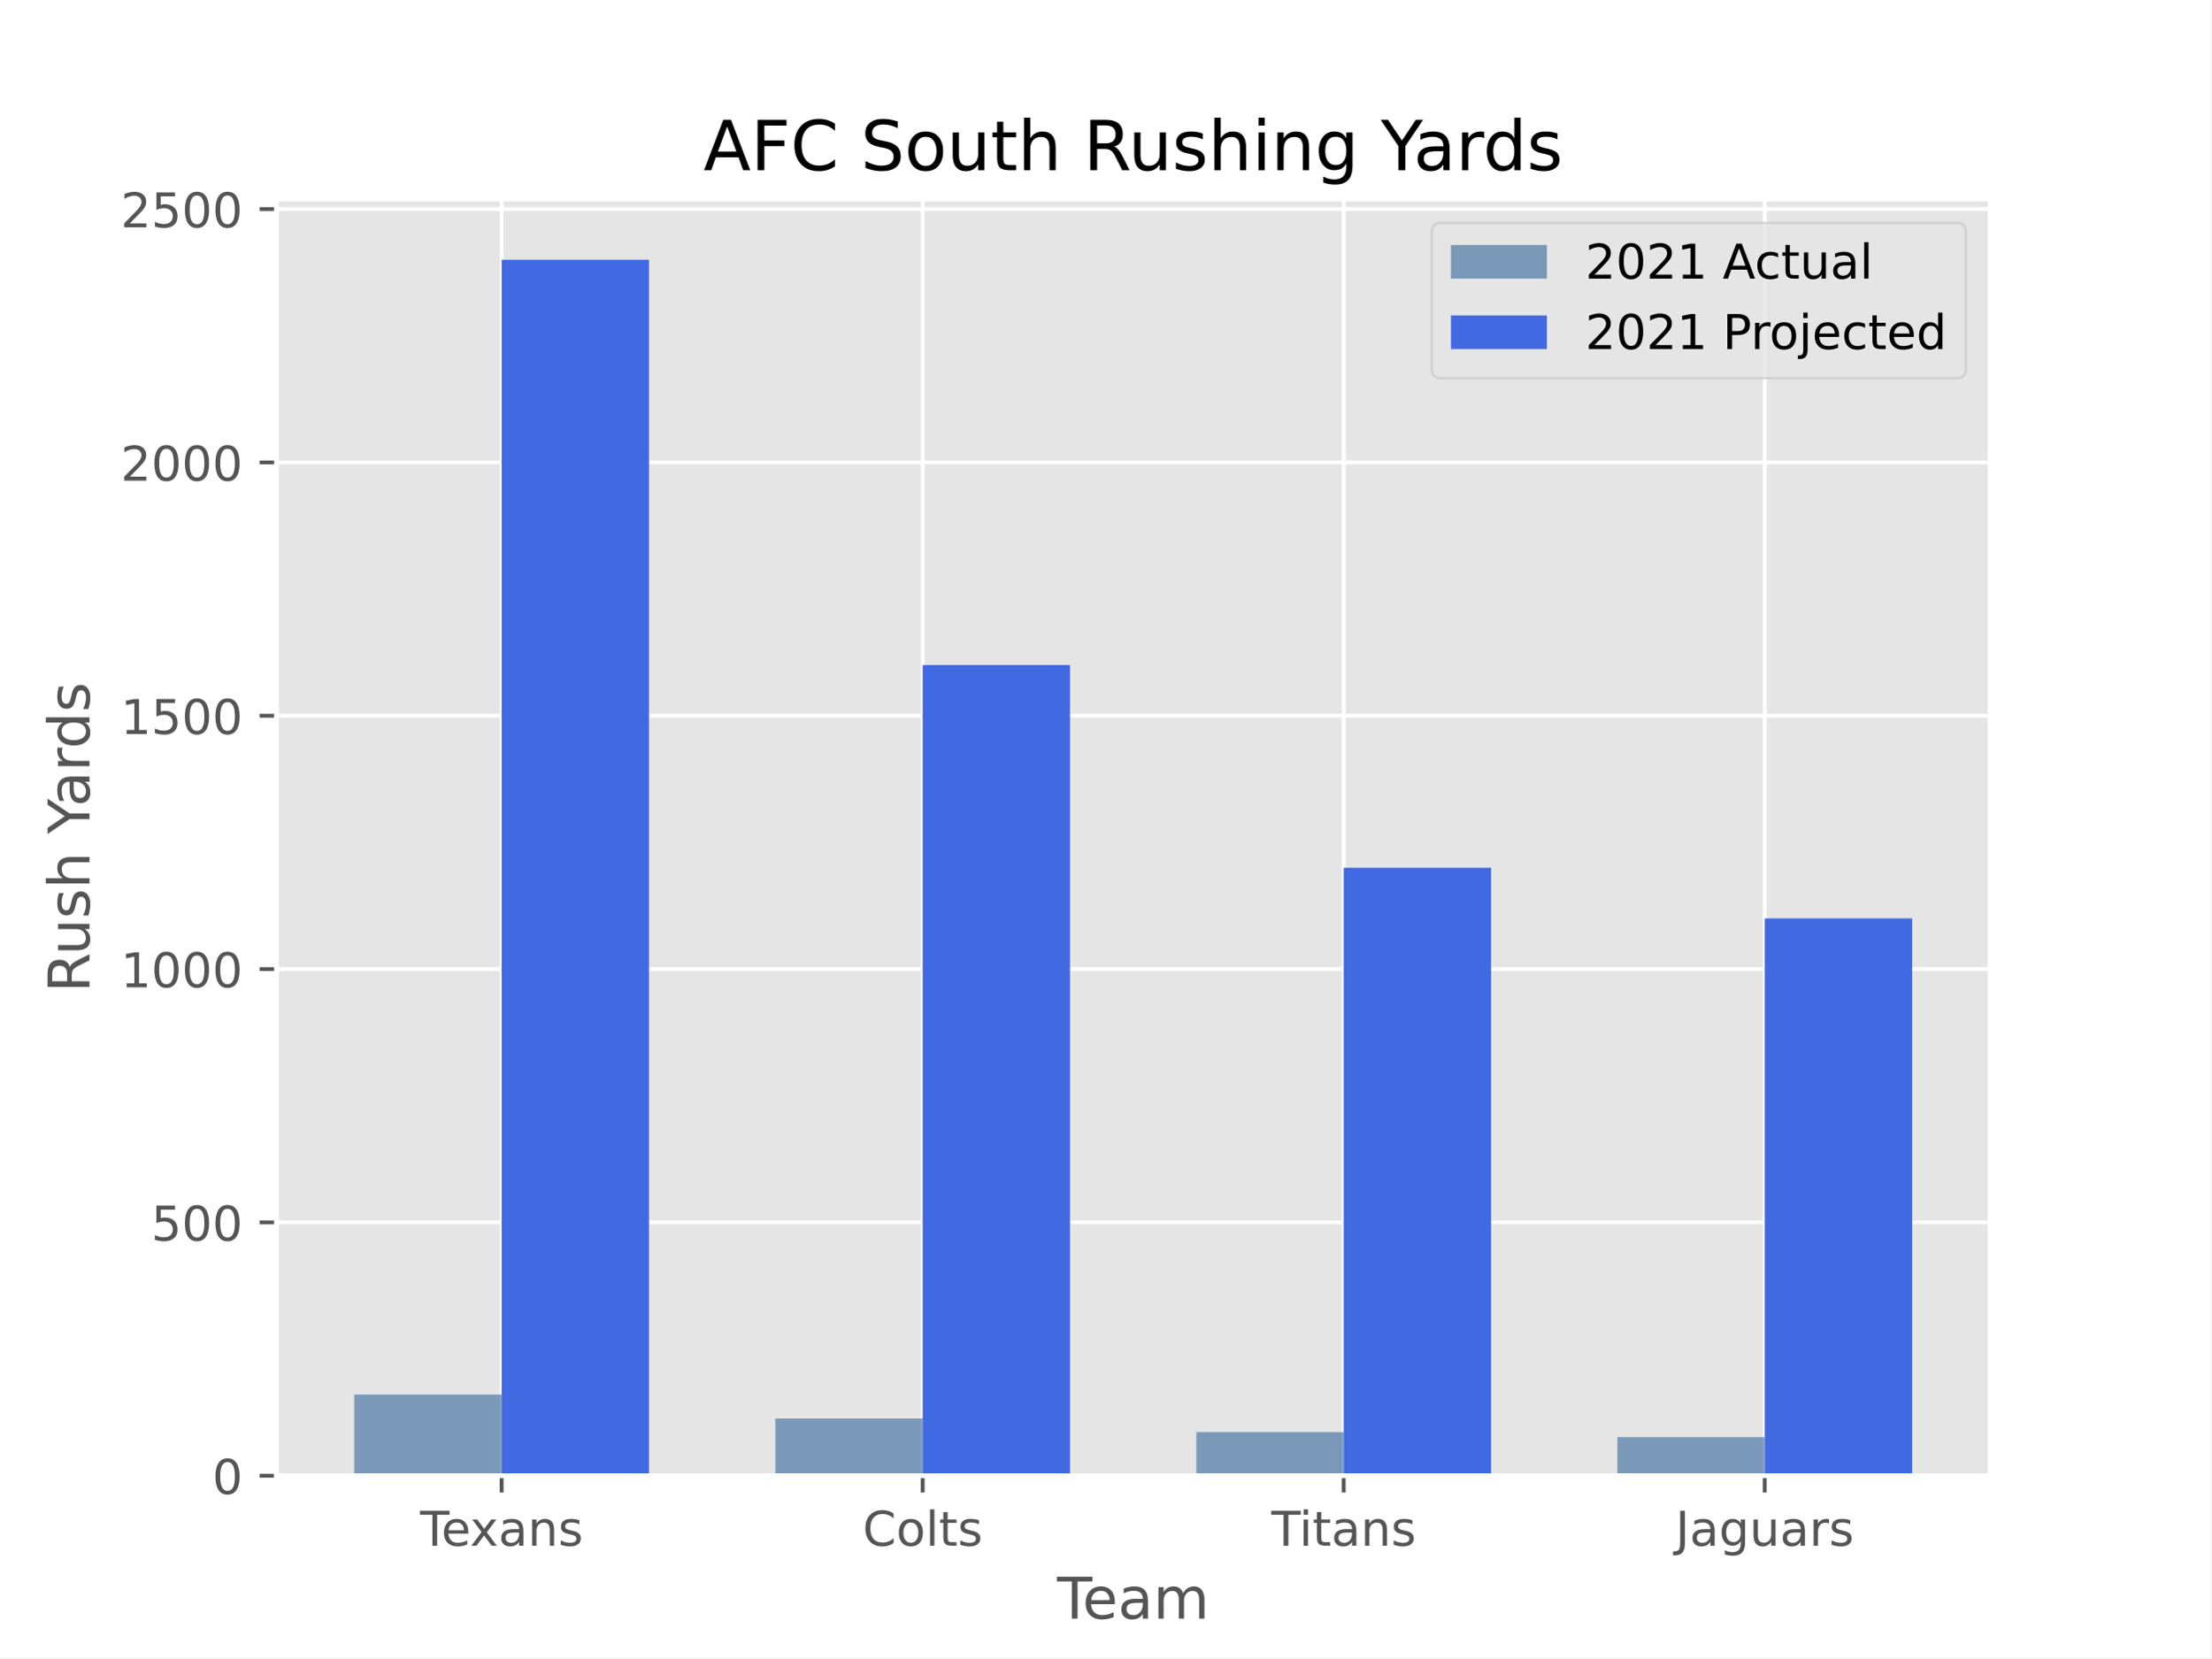
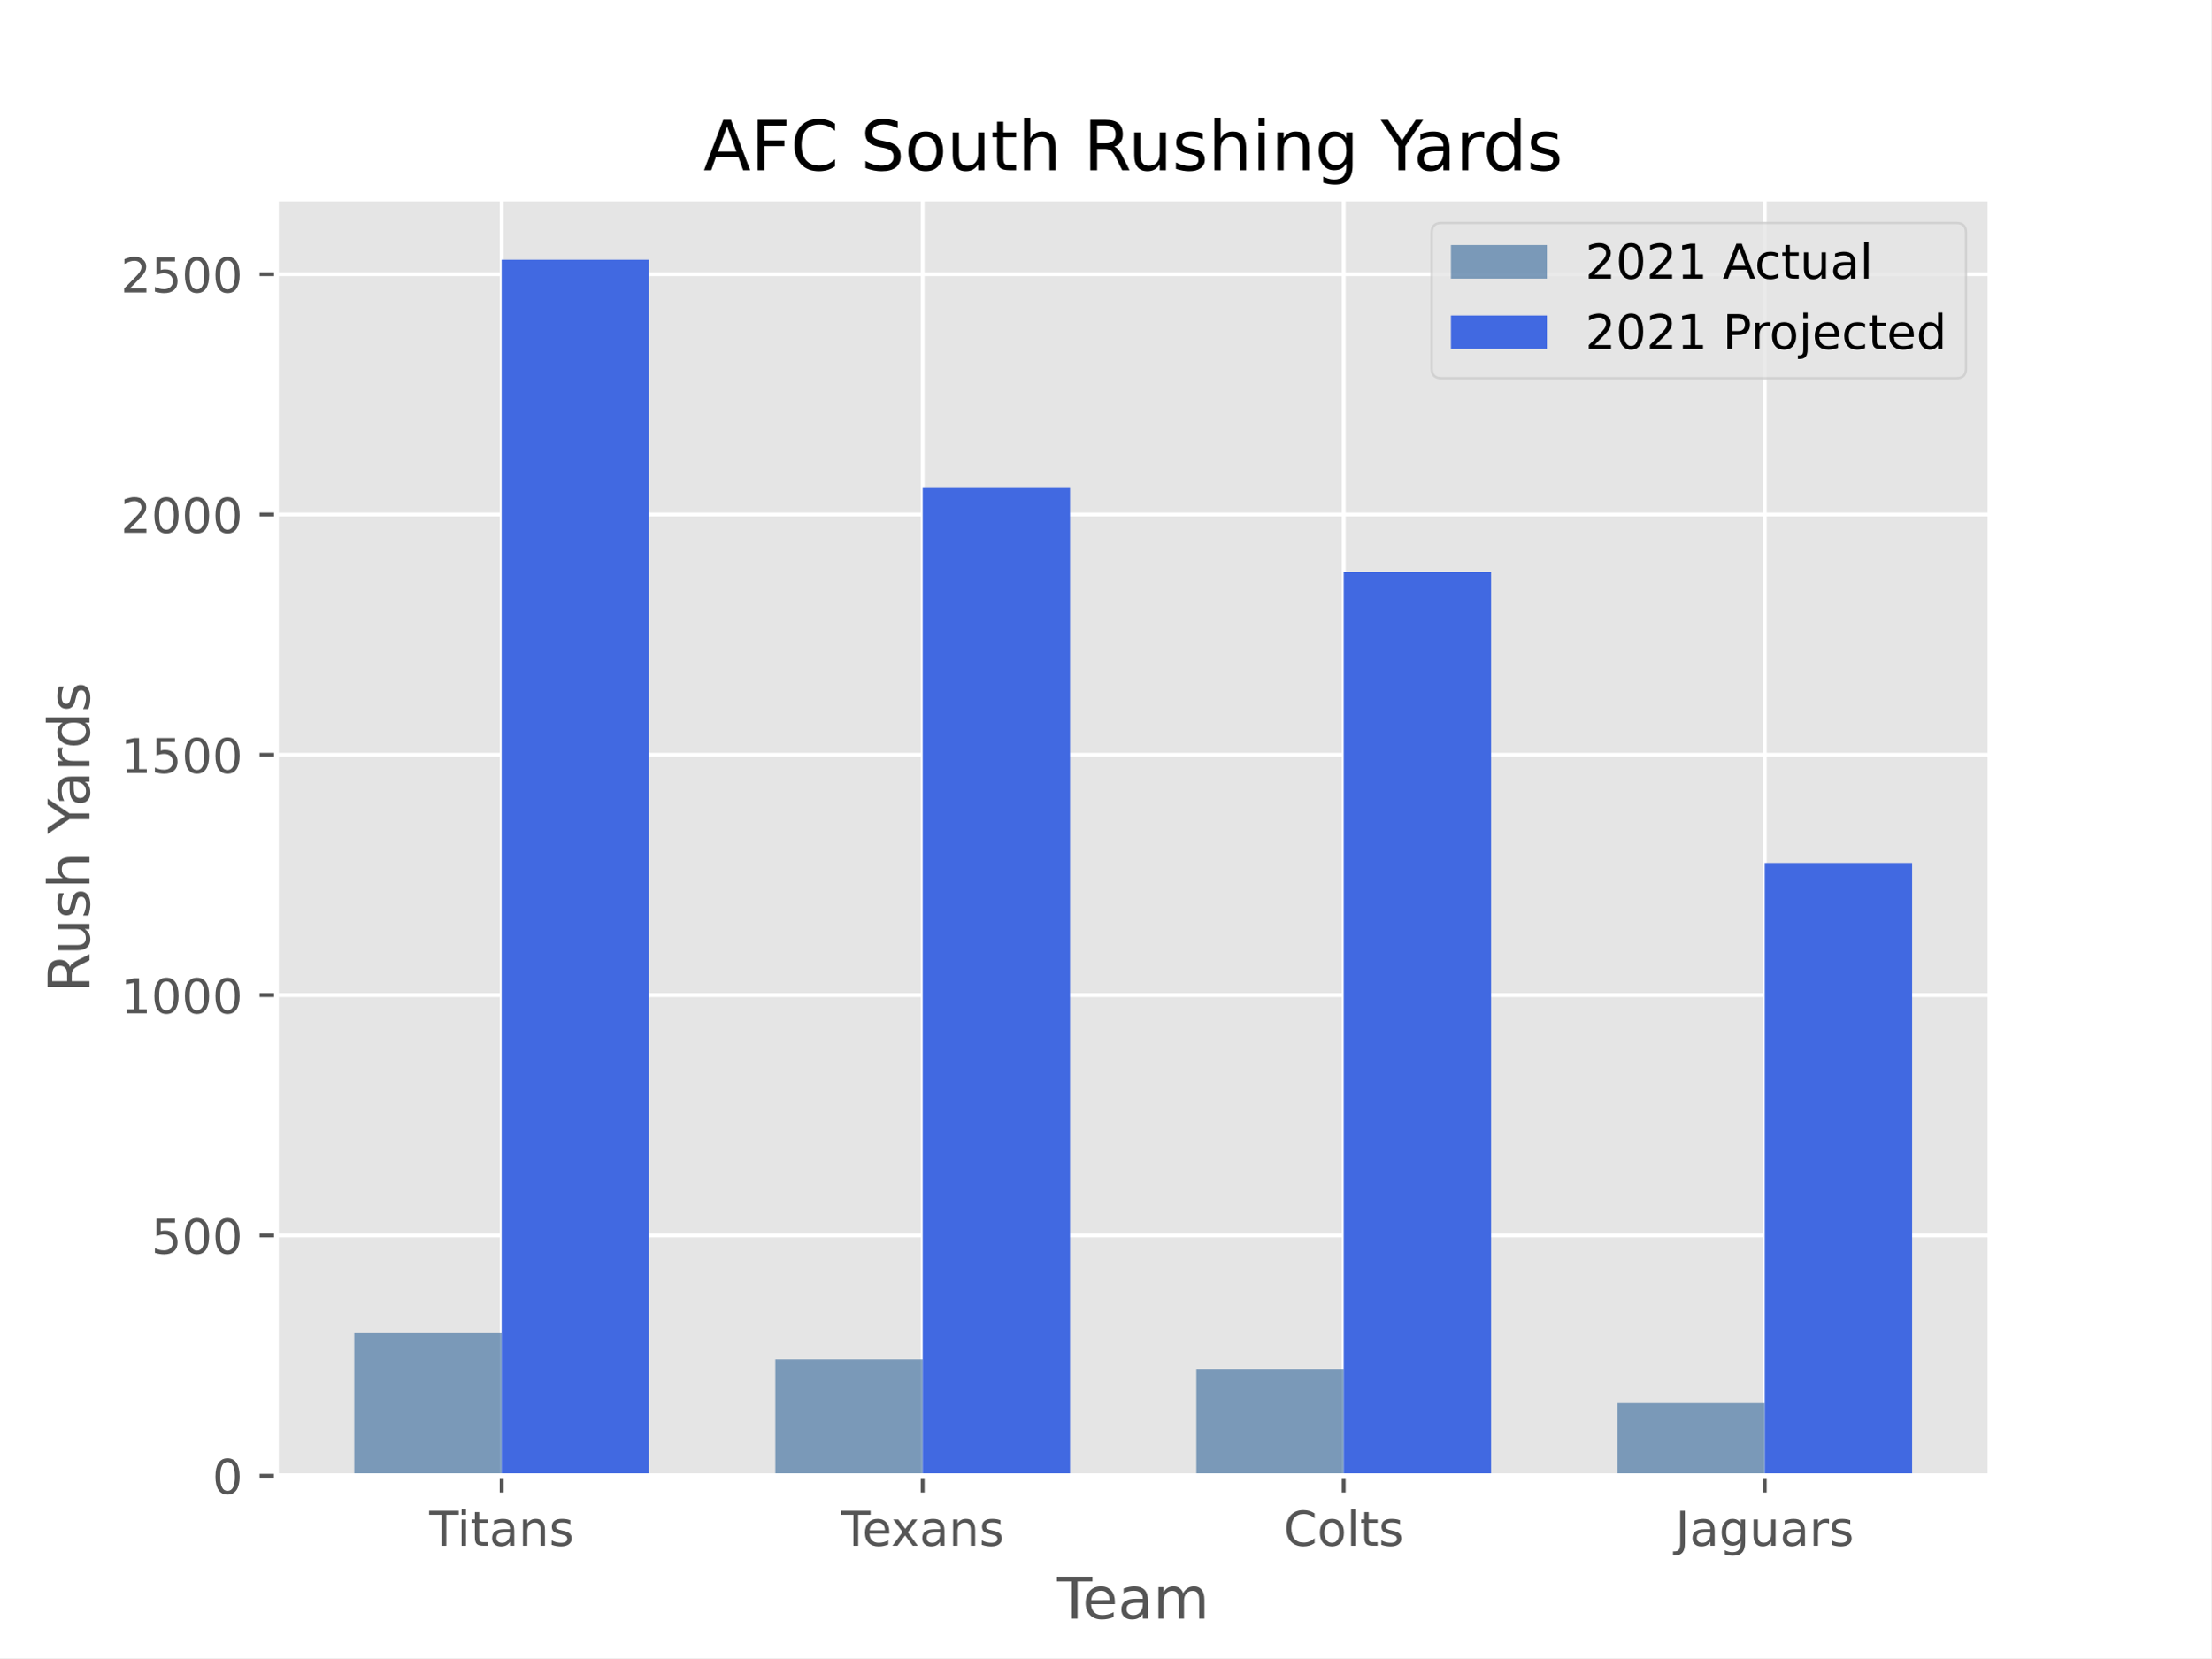
<svg xmlns="http://www.w3.org/2000/svg" xmlns:xlink="http://www.w3.org/1999/xlink" height="345.6pt" version="1.1" viewBox="0 0 460.8 345.6" width="460.8pt">
  <defs>
    <style type="text/css">*{stroke-linecap:butt;stroke-linejoin:round;}</style>
  </defs>
  <g id="figure_1">
    <g id="patch_1">
      <path d="M 0 345.6  L 460.8 345.6  L 460.8 0  L 0 0  z " style="fill:#ffffff;" />
    </g>
    <g id="axes_1">
      <g id="patch_2">
        <path d="M 57.6 307.584  L 414.72 307.584  L 414.72 41.472  L 57.6 41.472  z " style="fill:#e5e5e5;" />
      </g>
      <g id="matplotlib.axis_1">
        <g id="xtick_1">
          <g id="line2d_1">
-             <path clip-path="url(#p2556e7b3ee)" d="M 104.543 307.584  L 104.543 41.472  " style="fill:none;stroke:#ffffff;stroke-linecap:square;stroke-width:0.8;" />
+             <path clip-path="url(#p5fcb156da6)" d="M 104.543 307.584  L 104.543 41.472  " style="fill:none;stroke:#ffffff;stroke-linecap:square;stroke-width:0.8;" />
          </g>
          <g id="line2d_2">
            <defs>
-               <path d="M 0 0  L 0 3.5  " id="mbf41cbabf8" style="stroke:#555555;stroke-width:0.8;" />
-             </defs>
-             <g>
-               <use style="fill:#555555;stroke:#555555;stroke-width:0.8;" x="104.543" xlink:href="#mbf41cbabf8" y="307.584" />
+               <path d="M 0 0  L 0 3.5  " id="m13866a800c" style="stroke:#555555;stroke-width:0.8;" />
+             </defs>
+             <g>
+               <use style="fill:#555555;stroke:#555555;stroke-width:0.8;" x="104.543" xlink:href="#m13866a800c" y="307.584" />
            </g>
          </g>
          <g id="text_1">
-             <g style="fill:#555555;" transform="translate(87.55345 322.1824)scale(0.1 -0.1)">
+             <g style="fill:#555555;" transform="translate(89.45892 322.1824)scale(0.1 -0.1)">
              <defs>
                <path d="M -19 4666  L 3928 4666  L 3928 4134  L 2272 4134  L 2272 0  L 1638 0  L 1638 4134  L -19 4134  L -19 4666  z " id="DejaVuSans-54" transform="scale(0.015625)" />
-                 <path d="M 3597 1894  L 3597 1613  L 953 1613  Q 991 1019 1311 708  Q 1631 397 2203 397  Q 2534 397 2845 478  Q 3156 559 3463 722  L 3463 178  Q 3153 47 2828 -22  Q 2503 -91 2169 -91  Q 1331 -91 842 396  Q 353 884 353 1716  Q 353 2575 817 3079  Q 1281 3584 2069 3584  Q 2775 3584 3186 3129  Q 3597 2675 3597 1894  z M 3022 2063  Q 3016 2534 2758 2815  Q 2500 3097 2075 3097  Q 1594 3097 1305 2825  Q 1016 2553 972 2059  L 3022 2063  z " id="DejaVuSans-65" transform="scale(0.015625)" />
-                 <path d="M 3513 3500  L 2247 1797  L 3578 0  L 2900 0  L 1881 1375  L 863 0  L 184 0  L 1544 1831  L 300 3500  L 978 3500  L 1906 2253  L 2834 3500  L 3513 3500  z " id="DejaVuSans-78" transform="scale(0.015625)" />
+                 <path d="M 603 3500  L 1178 3500  L 1178 0  L 603 0  L 603 3500  z M 603 4863  L 1178 4863  L 1178 4134  L 603 4134  L 603 4863  z " id="DejaVuSans-69" transform="scale(0.015625)" />
+                 <path d="M 1172 4494  L 1172 3500  L 2356 3500  L 2356 3053  L 1172 3053  L 1172 1153  Q 1172 725 1289 603  Q 1406 481 1766 481  L 2356 481  L 2356 0  L 1766 0  Q 1100 0 847 248  Q 594 497 594 1153  L 594 3053  L 172 3053  L 172 3500  L 594 3500  L 594 4494  L 1172 4494  z " id="DejaVuSans-74" transform="scale(0.015625)" />
                <path d="M 2194 1759  Q 1497 1759 1228 1600  Q 959 1441 959 1056  Q 959 750 1161 570  Q 1363 391 1709 391  Q 2188 391 2477 730  Q 2766 1069 2766 1631  L 2766 1759  L 2194 1759  z M 3341 1997  L 3341 0  L 2766 0  L 2766 531  Q 2569 213 2275 61  Q 1981 -91 1556 -91  Q 1019 -91 701 211  Q 384 513 384 1019  Q 384 1609 779 1909  Q 1175 2209 1959 2209  L 2766 2209  L 2766 2266  Q 2766 2663 2505 2880  Q 2244 3097 1772 3097  Q 1472 3097 1187 3025  Q 903 2953 641 2809  L 641 3341  Q 956 3463 1253 3523  Q 1550 3584 1831 3584  Q 2591 3584 2966 3190  Q 3341 2797 3341 1997  z " id="DejaVuSans-61" transform="scale(0.015625)" />
                <path d="M 3513 2113  L 3513 0  L 2938 0  L 2938 2094  Q 2938 2591 2744 2837  Q 2550 3084 2163 3084  Q 1697 3084 1428 2787  Q 1159 2491 1159 1978  L 1159 0  L 581 0  L 581 3500  L 1159 3500  L 1159 2956  Q 1366 3272 1645 3428  Q 1925 3584 2291 3584  Q 2894 3584 3203 3211  Q 3513 2838 3513 2113  z " id="DejaVuSans-6e" transform="scale(0.015625)" />
                <path d="M 2834 3397  L 2834 2853  Q 2591 2978 2328 3040  Q 2066 3103 1784 3103  Q 1356 3103 1142 2972  Q 928 2841 928 2578  Q 928 2378 1081 2264  Q 1234 2150 1697 2047  L 1894 2003  Q 2506 1872 2764 1633  Q 3022 1394 3022 966  Q 3022 478 2636 193  Q 2250 -91 1575 -91  Q 1294 -91 989 -36  Q 684 19 347 128  L 347 722  Q 666 556 975 473  Q 1284 391 1588 391  Q 1994 391 2212 530  Q 2431 669 2431 922  Q 2431 1156 2273 1281  Q 2116 1406 1581 1522  L 1381 1569  Q 847 1681 609 1914  Q 372 2147 372 2553  Q 372 3047 722 3315  Q 1072 3584 1716 3584  Q 2034 3584 2315 3537  Q 2597 3491 2834 3397  z " id="DejaVuSans-73" transform="scale(0.015625)" />
+               </defs>
+               <use xlink:href="#DejaVuSans-54" />
+               <use x="57.959" xlink:href="#DejaVuSans-69" />
+               <use x="85.742" xlink:href="#DejaVuSans-74" />
+               <use x="124.951" xlink:href="#DejaVuSans-61" />
+               <use x="186.23" xlink:href="#DejaVuSans-6e" />
+               <use x="249.609" xlink:href="#DejaVuSans-73" />
+             </g>
+           </g>
+         </g>
+         <g id="xtick_2">
+           <g id="line2d_3">
+             <path clip-path="url(#p5fcb156da6)" d="M 192.288 307.584  L 192.288 41.472  " style="fill:none;stroke:#ffffff;stroke-linecap:square;stroke-width:0.8;" />
+           </g>
+           <g id="line2d_4">
+             <g>
+               <use style="fill:#555555;stroke:#555555;stroke-width:0.8;" x="192.288" xlink:href="#m13866a800c" y="307.584" />
+             </g>
+           </g>
+           <g id="text_2">
+             <g style="fill:#555555;" transform="translate(175.2979 322.1824)scale(0.1 -0.1)">
+               <defs>
+                 <path d="M 3597 1894  L 3597 1613  L 953 1613  Q 991 1019 1311 708  Q 1631 397 2203 397  Q 2534 397 2845 478  Q 3156 559 3463 722  L 3463 178  Q 3153 47 2828 -22  Q 2503 -91 2169 -91  Q 1331 -91 842 396  Q 353 884 353 1716  Q 353 2575 817 3079  Q 1281 3584 2069 3584  Q 2775 3584 3186 3129  Q 3597 2675 3597 1894  z M 3022 2063  Q 3016 2534 2758 2815  Q 2500 3097 2075 3097  Q 1594 3097 1305 2825  Q 1016 2553 972 2059  L 3022 2063  z " id="DejaVuSans-65" transform="scale(0.015625)" />
+                 <path d="M 3513 3500  L 2247 1797  L 3578 0  L 2900 0  L 1881 1375  L 863 0  L 184 0  L 1544 1831  L 300 3500  L 978 3500  L 1906 2253  L 2834 3500  L 3513 3500  z " id="DejaVuSans-78" transform="scale(0.015625)" />
              </defs>
              <use xlink:href="#DejaVuSans-54" />
              <use x="44.084" xlink:href="#DejaVuSans-65" />
              <use x="103.857" xlink:href="#DejaVuSans-78" />
              <use x="163.037" xlink:href="#DejaVuSans-61" />
              <use x="224.316" xlink:href="#DejaVuSans-6e" />
              <use x="287.695" xlink:href="#DejaVuSans-73" />
            </g>
          </g>
        </g>
-         <g id="xtick_2">
-           <g id="line2d_3">
-             <path clip-path="url(#p2556e7b3ee)" d="M 192.288 307.584  L 192.288 41.472  " style="fill:none;stroke:#ffffff;stroke-linecap:square;stroke-width:0.8;" />
-           </g>
-           <g id="line2d_4">
-             <g>
-               <use style="fill:#555555;stroke:#555555;stroke-width:0.8;" x="192.288" xlink:href="#mbf41cbabf8" y="307.584" />
-             </g>
-           </g>
-           <g id="text_2">
-             <g style="fill:#555555;" transform="translate(179.7831 322.1824)scale(0.1 -0.1)">
+         <g id="xtick_3">
+           <g id="line2d_5">
+             <path clip-path="url(#p5fcb156da6)" d="M 280.032 307.584  L 280.032 41.472  " style="fill:none;stroke:#ffffff;stroke-linecap:square;stroke-width:0.8;" />
+           </g>
+           <g id="line2d_6">
+             <g>
+               <use style="fill:#555555;stroke:#555555;stroke-width:0.8;" x="280.032" xlink:href="#m13866a800c" y="307.584" />
+             </g>
+           </g>
+           <g id="text_3">
+             <g style="fill:#555555;" transform="translate(267.5275 322.1824)scale(0.1 -0.1)">
              <defs>
                <path d="M 4122 4306  L 4122 3641  Q 3803 3938 3442 4084  Q 3081 4231 2675 4231  Q 1875 4231 1450 3742  Q 1025 3253 1025 2328  Q 1025 1406 1450 917  Q 1875 428 2675 428  Q 3081 428 3442 575  Q 3803 722 4122 1019  L 4122 359  Q 3791 134 3420 21  Q 3050 -91 2638 -91  Q 1578 -91 968 557  Q 359 1206 359 2328  Q 359 3453 968 4101  Q 1578 4750 2638 4750  Q 3056 4750 3426 4639  Q 3797 4528 4122 4306  z " id="DejaVuSans-43" transform="scale(0.015625)" />
                <path d="M 1959 3097  Q 1497 3097 1228 2736  Q 959 2375 959 1747  Q 959 1119 1226 758  Q 1494 397 1959 397  Q 2419 397 2687 759  Q 2956 1122 2956 1747  Q 2956 2369 2687 2733  Q 2419 3097 1959 3097  z M 1959 3584  Q 2709 3584 3137 3096  Q 3566 2609 3566 1747  Q 3566 888 3137 398  Q 2709 -91 1959 -91  Q 1206 -91 779 398  Q 353 888 353 1747  Q 353 2609 779 3096  Q 1206 3584 1959 3584  z " id="DejaVuSans-6f" transform="scale(0.015625)" />
                <path d="M 603 4863  L 1178 4863  L 1178 0  L 603 0  L 603 4863  z " id="DejaVuSans-6c" transform="scale(0.015625)" />
-                 <path d="M 1172 4494  L 1172 3500  L 2356 3500  L 2356 3053  L 1172 3053  L 1172 1153  Q 1172 725 1289 603  Q 1406 481 1766 481  L 2356 481  L 2356 0  L 1766 0  Q 1100 0 847 248  Q 594 497 594 1153  L 594 3053  L 172 3053  L 172 3500  L 594 3500  L 594 4494  L 1172 4494  z " id="DejaVuSans-74" transform="scale(0.015625)" />
              </defs>
              <use xlink:href="#DejaVuSans-43" />
              <use x="69.824" xlink:href="#DejaVuSans-6f" />
              <use x="131.006" xlink:href="#DejaVuSans-6c" />
              <use x="158.789" xlink:href="#DejaVuSans-74" />
              <use x="197.998" xlink:href="#DejaVuSans-73" />
            </g>
          </g>
        </g>
-         <g id="xtick_3">
-           <g id="line2d_5">
-             <path clip-path="url(#p2556e7b3ee)" d="M 280.032 307.584  L 280.032 41.472  " style="fill:none;stroke:#ffffff;stroke-linecap:square;stroke-width:0.8;" />
-           </g>
-           <g id="line2d_6">
-             <g>
-               <use style="fill:#555555;stroke:#555555;stroke-width:0.8;" x="280.032" xlink:href="#mbf41cbabf8" y="307.584" />
-             </g>
-           </g>
-           <g id="text_3">
-             <g style="fill:#555555;" transform="translate(264.9479 322.1824)scale(0.1 -0.1)">
-               <defs>
-                 <path d="M 603 3500  L 1178 3500  L 1178 0  L 603 0  L 603 3500  z M 603 4863  L 1178 4863  L 1178 4134  L 603 4134  L 603 4863  z " id="DejaVuSans-69" transform="scale(0.015625)" />
-               </defs>
-               <use xlink:href="#DejaVuSans-54" />
-               <use x="57.959" xlink:href="#DejaVuSans-69" />
-               <use x="85.742" xlink:href="#DejaVuSans-74" />
-               <use x="124.951" xlink:href="#DejaVuSans-61" />
-               <use x="186.23" xlink:href="#DejaVuSans-6e" />
-               <use x="249.609" xlink:href="#DejaVuSans-73" />
-             </g>
-           </g>
-         </g>
        <g id="xtick_4">
          <g id="line2d_7">
-             <path clip-path="url(#p2556e7b3ee)" d="M 367.777 307.584  L 367.777 41.472  " style="fill:none;stroke:#ffffff;stroke-linecap:square;stroke-width:0.8;" />
+             <path clip-path="url(#p5fcb156da6)" d="M 367.777 307.584  L 367.777 41.472  " style="fill:none;stroke:#ffffff;stroke-linecap:square;stroke-width:0.8;" />
          </g>
          <g id="line2d_8">
            <g>
-               <use style="fill:#555555;stroke:#555555;stroke-width:0.8;" x="367.777" xlink:href="#mbf41cbabf8" y="307.584" />
+               <use style="fill:#555555;stroke:#555555;stroke-width:0.8;" x="367.777" xlink:href="#m13866a800c" y="307.584" />
            </g>
          </g>
          <g id="text_4">
            <g style="fill:#555555;" transform="translate(349.1705 322.1824)scale(0.1 -0.1)">
              <defs>
                <path d="M 628 4666  L 1259 4666  L 1259 325  Q 1259 -519 939 -900  Q 619 -1281 -91 -1281  L -331 -1281  L -331 -750  L -134 -750  Q 284 -750 456 -515  Q 628 -281 628 325  L 628 4666  z " id="DejaVuSans-4a" transform="scale(0.015625)" />
                <path d="M 2906 1791  Q 2906 2416 2648 2759  Q 2391 3103 1925 3103  Q 1463 3103 1205 2759  Q 947 2416 947 1791  Q 947 1169 1205 825  Q 1463 481 1925 481  Q 2391 481 2648 825  Q 2906 1169 2906 1791  z M 3481 434  Q 3481 -459 3084 -895  Q 2688 -1331 1869 -1331  Q 1566 -1331 1297 -1286  Q 1028 -1241 775 -1147  L 775 -588  Q 1028 -725 1275 -790  Q 1522 -856 1778 -856  Q 2344 -856 2625 -561  Q 2906 -266 2906 331  L 2906 616  Q 2728 306 2450 153  Q 2172 0 1784 0  Q 1141 0 747 490  Q 353 981 353 1791  Q 353 2603 747 3093  Q 1141 3584 1784 3584  Q 2172 3584 2450 3431  Q 2728 3278 2906 2969  L 2906 3500  L 3481 3500  L 3481 434  z " id="DejaVuSans-67" transform="scale(0.015625)" />
                <path d="M 544 1381  L 544 3500  L 1119 3500  L 1119 1403  Q 1119 906 1312 657  Q 1506 409 1894 409  Q 2359 409 2629 706  Q 2900 1003 2900 1516  L 2900 3500  L 3475 3500  L 3475 0  L 2900 0  L 2900 538  Q 2691 219 2414 64  Q 2138 -91 1772 -91  Q 1169 -91 856 284  Q 544 659 544 1381  z M 1991 3584  L 1991 3584  z " id="DejaVuSans-75" transform="scale(0.015625)" />
                <path d="M 2631 2963  Q 2534 3019 2420 3045  Q 2306 3072 2169 3072  Q 1681 3072 1420 2755  Q 1159 2438 1159 1844  L 1159 0  L 581 0  L 581 3500  L 1159 3500  L 1159 2956  Q 1341 3275 1631 3429  Q 1922 3584 2338 3584  Q 2397 3584 2469 3576  Q 2541 3569 2628 3553  L 2631 2963  z " id="DejaVuSans-72" transform="scale(0.015625)" />
              </defs>
              <use xlink:href="#DejaVuSans-4a" />
              <use x="29.492" xlink:href="#DejaVuSans-61" />
              <use x="90.771" xlink:href="#DejaVuSans-67" />
              <use x="154.248" xlink:href="#DejaVuSans-75" />
              <use x="217.627" xlink:href="#DejaVuSans-61" />
              <use x="278.906" xlink:href="#DejaVuSans-72" />
              <use x="320.02" xlink:href="#DejaVuSans-73" />
            </g>
          </g>
        </g>
        <g id="text_5">
          <g style="fill:#555555;" transform="translate(220.3022 337.3802)scale(0.12 -0.12)">
            <defs>
              <path d="M 3328 2828  Q 3544 3216 3844 3400  Q 4144 3584 4550 3584  Q 5097 3584 5394 3201  Q 5691 2819 5691 2113  L 5691 0  L 5113 0  L 5113 2094  Q 5113 2597 4934 2840  Q 4756 3084 4391 3084  Q 3944 3084 3684 2787  Q 3425 2491 3425 1978  L 3425 0  L 2847 0  L 2847 2094  Q 2847 2600 2669 2842  Q 2491 3084 2119 3084  Q 1678 3084 1418 2786  Q 1159 2488 1159 1978  L 1159 0  L 581 0  L 581 3500  L 1159 3500  L 1159 2956  Q 1356 3278 1631 3431  Q 1906 3584 2284 3584  Q 2666 3584 2933 3390  Q 3200 3197 3328 2828  z " id="DejaVuSans-6d" transform="scale(0.015625)" />
            </defs>
            <use xlink:href="#DejaVuSans-54" />
            <use x="44.084" xlink:href="#DejaVuSans-65" />
            <use x="105.607" xlink:href="#DejaVuSans-61" />
            <use x="166.887" xlink:href="#DejaVuSans-6d" />
          </g>
        </g>
      </g>
      <g id="matplotlib.axis_2">
        <g id="ytick_1">
          <g id="line2d_9">
-             <path clip-path="url(#p2556e7b3ee)" d="M 57.6 307.584  L 414.72 307.584  " style="fill:none;stroke:#ffffff;stroke-linecap:square;stroke-width:0.8;" />
+             <path clip-path="url(#p5fcb156da6)" d="M 57.6 307.584  L 414.72 307.584  " style="fill:none;stroke:#ffffff;stroke-linecap:square;stroke-width:0.8;" />
          </g>
          <g id="line2d_10">
            <defs>
-               <path d="M 0 0  L -3.5 0  " id="m68db4e4b0a" style="stroke:#555555;stroke-width:0.8;" />
-             </defs>
-             <g>
-               <use style="fill:#555555;stroke:#555555;stroke-width:0.8;" x="57.6" xlink:href="#m68db4e4b0a" y="307.584" />
+               <path d="M 0 0  L -3.5 0  " id="mb10484c01f" style="stroke:#555555;stroke-width:0.8;" />
+             </defs>
+             <g>
+               <use style="fill:#555555;stroke:#555555;stroke-width:0.8;" x="57.6" xlink:href="#mb10484c01f" y="307.584" />
            </g>
          </g>
          <g id="text_6">
            <g style="fill:#555555;" transform="translate(44.2375 311.3832)scale(0.1 -0.1)">
              <defs>
                <path d="M 2034 4250  Q 1547 4250 1301 3770  Q 1056 3291 1056 2328  Q 1056 1369 1301 889  Q 1547 409 2034 409  Q 2525 409 2770 889  Q 3016 1369 3016 2328  Q 3016 3291 2770 3770  Q 2525 4250 2034 4250  z M 2034 4750  Q 2819 4750 3233 4129  Q 3647 3509 3647 2328  Q 3647 1150 3233 529  Q 2819 -91 2034 -91  Q 1250 -91 836 529  Q 422 1150 422 2328  Q 422 3509 836 4129  Q 1250 4750 2034 4750  z " id="DejaVuSans-30" transform="scale(0.015625)" />
              </defs>
              <use xlink:href="#DejaVuSans-30" />
            </g>
          </g>
        </g>
        <g id="ytick_2">
          <g id="line2d_11">
-             <path clip-path="url(#p2556e7b3ee)" d="M 57.6 254.784  L 414.72 254.784  " style="fill:none;stroke:#ffffff;stroke-linecap:square;stroke-width:0.8;" />
+             <path clip-path="url(#p5fcb156da6)" d="M 57.6 257.497  L 414.72 257.497  " style="fill:none;stroke:#ffffff;stroke-linecap:square;stroke-width:0.8;" />
          </g>
          <g id="line2d_12">
            <g>
-               <use style="fill:#555555;stroke:#555555;stroke-width:0.8;" x="57.6" xlink:href="#m68db4e4b0a" y="254.784" />
+               <use style="fill:#555555;stroke:#555555;stroke-width:0.8;" x="57.6" xlink:href="#mb10484c01f" y="257.497" />
            </g>
          </g>
          <g id="text_7">
-             <g style="fill:#555555;" transform="translate(31.5125 258.5832)scale(0.1 -0.1)">
+             <g style="fill:#555555;" transform="translate(31.5125 261.2963)scale(0.1 -0.1)">
              <defs>
                <path d="M 691 4666  L 3169 4666  L 3169 4134  L 1269 4134  L 1269 2991  Q 1406 3038 1543 3061  Q 1681 3084 1819 3084  Q 2600 3084 3056 2656  Q 3513 2228 3513 1497  Q 3513 744 3044 326  Q 2575 -91 1722 -91  Q 1428 -91 1123 -41  Q 819 9 494 109  L 494 744  Q 775 591 1075 516  Q 1375 441 1709 441  Q 2250 441 2565 725  Q 2881 1009 2881 1497  Q 2881 1984 2565 2268  Q 2250 2553 1709 2553  Q 1456 2553 1204 2497  Q 953 2441 691 2322  L 691 4666  z " id="DejaVuSans-35" transform="scale(0.015625)" />
              </defs>
              <use xlink:href="#DejaVuSans-35" />
              <use x="63.623" xlink:href="#DejaVuSans-30" />
              <use x="127.246" xlink:href="#DejaVuSans-30" />
            </g>
          </g>
        </g>
        <g id="ytick_3">
          <g id="line2d_13">
-             <path clip-path="url(#p2556e7b3ee)" d="M 57.6 201.984  L 414.72 201.984  " style="fill:none;stroke:#ffffff;stroke-linecap:square;stroke-width:0.8;" />
+             <path clip-path="url(#p5fcb156da6)" d="M 57.6 207.41  L 414.72 207.41  " style="fill:none;stroke:#ffffff;stroke-linecap:square;stroke-width:0.8;" />
          </g>
          <g id="line2d_14">
            <g>
-               <use style="fill:#555555;stroke:#555555;stroke-width:0.8;" x="57.6" xlink:href="#m68db4e4b0a" y="201.984" />
+               <use style="fill:#555555;stroke:#555555;stroke-width:0.8;" x="57.6" xlink:href="#mb10484c01f" y="207.41" />
            </g>
          </g>
          <g id="text_8">
-             <g style="fill:#555555;" transform="translate(25.15 205.7832)scale(0.1 -0.1)">
+             <g style="fill:#555555;" transform="translate(25.15 211.2093)scale(0.1 -0.1)">
              <defs>
                <path d="M 794 531  L 1825 531  L 1825 4091  L 703 3866  L 703 4441  L 1819 4666  L 2450 4666  L 2450 531  L 3481 531  L 3481 0  L 794 0  L 794 531  z " id="DejaVuSans-31" transform="scale(0.015625)" />
              </defs>
              <use xlink:href="#DejaVuSans-31" />
              <use x="63.623" xlink:href="#DejaVuSans-30" />
              <use x="127.246" xlink:href="#DejaVuSans-30" />
              <use x="190.869" xlink:href="#DejaVuSans-30" />
            </g>
          </g>
        </g>
        <g id="ytick_4">
          <g id="line2d_15">
-             <path clip-path="url(#p2556e7b3ee)" d="M 57.6 149.184  L 414.72 149.184  " style="fill:none;stroke:#ffffff;stroke-linecap:square;stroke-width:0.8;" />
+             <path clip-path="url(#p5fcb156da6)" d="M 57.6 157.323  L 414.72 157.323  " style="fill:none;stroke:#ffffff;stroke-linecap:square;stroke-width:0.8;" />
          </g>
          <g id="line2d_16">
            <g>
-               <use style="fill:#555555;stroke:#555555;stroke-width:0.8;" x="57.6" xlink:href="#m68db4e4b0a" y="149.184" />
+               <use style="fill:#555555;stroke:#555555;stroke-width:0.8;" x="57.6" xlink:href="#mb10484c01f" y="157.323" />
            </g>
          </g>
          <g id="text_9">
-             <g style="fill:#555555;" transform="translate(25.15 152.9832)scale(0.1 -0.1)">
+             <g style="fill:#555555;" transform="translate(25.15 161.1223)scale(0.1 -0.1)">
              <use xlink:href="#DejaVuSans-31" />
              <use x="63.623" xlink:href="#DejaVuSans-35" />
              <use x="127.246" xlink:href="#DejaVuSans-30" />
              <use x="190.869" xlink:href="#DejaVuSans-30" />
            </g>
          </g>
        </g>
        <g id="ytick_5">
          <g id="line2d_17">
-             <path clip-path="url(#p2556e7b3ee)" d="M 57.6 96.384  L 414.72 96.384  " style="fill:none;stroke:#ffffff;stroke-linecap:square;stroke-width:0.8;" />
+             <path clip-path="url(#p5fcb156da6)" d="M 57.6 107.236  L 414.72 107.236  " style="fill:none;stroke:#ffffff;stroke-linecap:square;stroke-width:0.8;" />
          </g>
          <g id="line2d_18">
            <g>
-               <use style="fill:#555555;stroke:#555555;stroke-width:0.8;" x="57.6" xlink:href="#m68db4e4b0a" y="96.384" />
+               <use style="fill:#555555;stroke:#555555;stroke-width:0.8;" x="57.6" xlink:href="#mb10484c01f" y="107.236" />
            </g>
          </g>
          <g id="text_10">
-             <g style="fill:#555555;" transform="translate(25.15 100.1832)scale(0.1 -0.1)">
+             <g style="fill:#555555;" transform="translate(25.15 111.0354)scale(0.1 -0.1)">
              <defs>
                <path d="M 1228 531  L 3431 531  L 3431 0  L 469 0  L 469 531  Q 828 903 1448 1529  Q 2069 2156 2228 2338  Q 2531 2678 2651 2914  Q 2772 3150 2772 3378  Q 2772 3750 2511 3984  Q 2250 4219 1831 4219  Q 1534 4219 1204 4116  Q 875 4013 500 3803  L 500 4441  Q 881 4594 1212 4672  Q 1544 4750 1819 4750  Q 2544 4750 2975 4387  Q 3406 4025 3406 3419  Q 3406 3131 3298 2873  Q 3191 2616 2906 2266  Q 2828 2175 2409 1742  Q 1991 1309 1228 531  z " id="DejaVuSans-32" transform="scale(0.015625)" />
              </defs>
              <use xlink:href="#DejaVuSans-32" />
              <use x="63.623" xlink:href="#DejaVuSans-30" />
              <use x="127.246" xlink:href="#DejaVuSans-30" />
              <use x="190.869" xlink:href="#DejaVuSans-30" />
            </g>
          </g>
        </g>
        <g id="ytick_6">
          <g id="line2d_19">
-             <path clip-path="url(#p2556e7b3ee)" d="M 57.6 43.584  L 414.72 43.584  " style="fill:none;stroke:#ffffff;stroke-linecap:square;stroke-width:0.8;" />
+             <path clip-path="url(#p5fcb156da6)" d="M 57.6 57.149  L 414.72 57.149  " style="fill:none;stroke:#ffffff;stroke-linecap:square;stroke-width:0.8;" />
          </g>
          <g id="line2d_20">
            <g>
-               <use style="fill:#555555;stroke:#555555;stroke-width:0.8;" x="57.6" xlink:href="#m68db4e4b0a" y="43.584" />
+               <use style="fill:#555555;stroke:#555555;stroke-width:0.8;" x="57.6" xlink:href="#mb10484c01f" y="57.149" />
            </g>
          </g>
          <g id="text_11">
-             <g style="fill:#555555;" transform="translate(25.15 47.38322)scale(0.1 -0.1)">
+             <g style="fill:#555555;" transform="translate(25.15 60.94844)scale(0.1 -0.1)">
              <use xlink:href="#DejaVuSans-32" />
              <use x="63.623" xlink:href="#DejaVuSans-35" />
              <use x="127.246" xlink:href="#DejaVuSans-30" />
              <use x="190.869" xlink:href="#DejaVuSans-30" />
            </g>
          </g>
        </g>
        <g id="text_12">
          <g style="fill:#555555;" transform="translate(18.65438 206.8774)rotate(-90)scale(0.12 -0.12)">
            <defs>
              <path d="M 2841 2188  Q 3044 2119 3236 1894  Q 3428 1669 3622 1275  L 4263 0  L 3584 0  L 2988 1197  Q 2756 1666 2539 1819  Q 2322 1972 1947 1972  L 1259 1972  L 1259 0  L 628 0  L 628 4666  L 2053 4666  Q 2853 4666 3247 4331  Q 3641 3997 3641 3322  Q 3641 2881 3436 2590  Q 3231 2300 2841 2188  z M 1259 4147  L 1259 2491  L 2053 2491  Q 2509 2491 2742 2702  Q 2975 2913 2975 3322  Q 2975 3731 2742 3939  Q 2509 4147 2053 4147  L 1259 4147  z " id="DejaVuSans-52" transform="scale(0.015625)" />
              <path d="M 3513 2113  L 3513 0  L 2938 0  L 2938 2094  Q 2938 2591 2744 2837  Q 2550 3084 2163 3084  Q 1697 3084 1428 2787  Q 1159 2491 1159 1978  L 1159 0  L 581 0  L 581 4863  L 1159 4863  L 1159 2956  Q 1366 3272 1645 3428  Q 1925 3584 2291 3584  Q 2894 3584 3203 3211  Q 3513 2838 3513 2113  z " id="DejaVuSans-68" transform="scale(0.015625)" />
              <path id="DejaVuSans-20" transform="scale(0.015625)" />
              <path d="M -13 4666  L 666 4666  L 1959 2747  L 3244 4666  L 3922 4666  L 2272 2222  L 2272 0  L 1638 0  L 1638 2222  L -13 4666  z " id="DejaVuSans-59" transform="scale(0.015625)" />
              <path d="M 2906 2969  L 2906 4863  L 3481 4863  L 3481 0  L 2906 0  L 2906 525  Q 2725 213 2448 61  Q 2172 -91 1784 -91  Q 1150 -91 751 415  Q 353 922 353 1747  Q 353 2572 751 3078  Q 1150 3584 1784 3584  Q 2172 3584 2448 3432  Q 2725 3281 2906 2969  z M 947 1747  Q 947 1113 1208 752  Q 1469 391 1925 391  Q 2381 391 2643 752  Q 2906 1113 2906 1747  Q 2906 2381 2643 2742  Q 2381 3103 1925 3103  Q 1469 3103 1208 2742  Q 947 2381 947 1747  z " id="DejaVuSans-64" transform="scale(0.015625)" />
            </defs>
            <use xlink:href="#DejaVuSans-52" />
            <use x="64.982" xlink:href="#DejaVuSans-75" />
            <use x="128.361" xlink:href="#DejaVuSans-73" />
            <use x="180.461" xlink:href="#DejaVuSans-68" />
            <use x="243.84" xlink:href="#DejaVuSans-20" />
            <use x="275.627" xlink:href="#DejaVuSans-59" />
            <use x="322.961" xlink:href="#DejaVuSans-61" />
            <use x="384.24" xlink:href="#DejaVuSans-72" />
            <use x="423.604" xlink:href="#DejaVuSans-64" />
            <use x="487.08" xlink:href="#DejaVuSans-73" />
          </g>
        </g>
      </g>
      <g id="patch_3">
-         <path clip-path="url(#p2556e7b3ee)" d="M 73.833 307.584  L 104.543 307.584  L 104.543 290.688  L 73.833 290.688  z " style="fill:#336699;fill-opacity:0.6;" />
+         <path clip-path="url(#p5fcb156da6)" d="M 73.833 307.584  L 104.543 307.584  L 104.543 277.732  L 73.833 277.732  z " style="fill:#336699;fill-opacity:0.6;" />
      </g>
      <g id="patch_4">
-         <path clip-path="url(#p2556e7b3ee)" d="M 161.577 307.584  L 192.288 307.584  L 192.288 295.651  L 161.577 295.651  z " style="fill:#336699;fill-opacity:0.6;" />
+         <path clip-path="url(#p5fcb156da6)" d="M 161.577 307.584  L 192.288 307.584  L 192.288 283.342  L 161.577 283.342  z " style="fill:#336699;fill-opacity:0.6;" />
      </g>
      <g id="patch_5">
-         <path clip-path="url(#p2556e7b3ee)" d="M 249.322 307.584  L 280.032 307.584  L 280.032 298.502  L 249.322 298.502  z " style="fill:#336699;fill-opacity:0.6;" />
+         <path clip-path="url(#p5fcb156da6)" d="M 249.322 307.584  L 280.032 307.584  L 280.032 285.345  L 249.322 285.345  z " style="fill:#336699;fill-opacity:0.6;" />
      </g>
      <g id="patch_6">
-         <path clip-path="url(#p2556e7b3ee)" d="M 337.066 307.584  L 367.777 307.584  L 367.777 299.558  L 337.066 299.558  z " style="fill:#336699;fill-opacity:0.6;" />
+         <path clip-path="url(#p5fcb156da6)" d="M 337.066 307.584  L 367.777 307.584  L 367.777 292.458  L 337.066 292.458  z " style="fill:#336699;fill-opacity:0.6;" />
      </g>
      <g id="patch_7">
-         <path clip-path="url(#p2556e7b3ee)" d="M 104.543 307.584  L 135.254 307.584  L 135.254 54.144  L 104.543 54.144  z " style="fill:#4169e1;" />
+         <path clip-path="url(#p5fcb156da6)" d="M 104.543 307.584  L 135.254 307.584  L 135.254 54.144  L 104.543 54.144  z " style="fill:#4169e1;" />
      </g>
      <g id="patch_8">
-         <path clip-path="url(#p2556e7b3ee)" d="M 192.288 307.584  L 222.998 307.584  L 222.998 138.624  L 192.288 138.624  z " style="fill:#4169e1;" />
+         <path clip-path="url(#p5fcb156da6)" d="M 192.288 307.584  L 222.998 307.584  L 222.998 101.526  L 192.288 101.526  z " style="fill:#4169e1;" />
      </g>
      <g id="patch_9">
-         <path clip-path="url(#p2556e7b3ee)" d="M 280.032 307.584  L 310.743 307.584  L 310.743 180.864  L 280.032 180.864  z " style="fill:#4169e1;" />
+         <path clip-path="url(#p5fcb156da6)" d="M 280.032 307.584  L 310.743 307.584  L 310.743 119.257  L 280.032 119.257  z " style="fill:#4169e1;" />
      </g>
      <g id="patch_10">
-         <path clip-path="url(#p2556e7b3ee)" d="M 367.777 307.584  L 398.487 307.584  L 398.487 191.424  L 367.777 191.424  z " style="fill:#4169e1;" />
+         <path clip-path="url(#p5fcb156da6)" d="M 367.777 307.584  L 398.487 307.584  L 398.487 179.862  L 367.777 179.862  z " style="fill:#4169e1;" />
      </g>
      <g id="patch_11">
        <path d="M 57.6 307.584  L 57.6 41.472  " style="fill:none;stroke:#ffffff;stroke-linecap:square;stroke-linejoin:miter;" />
      </g>
      <g id="patch_12">
        <path d="M 414.72 307.584  L 414.72 41.472  " style="fill:none;stroke:#ffffff;stroke-linecap:square;stroke-linejoin:miter;" />
      </g>
      <g id="patch_13">
        <path d="M 57.6 307.584  L 414.72 307.584  " style="fill:none;stroke:#ffffff;stroke-linecap:square;stroke-linejoin:miter;" />
      </g>
      <g id="patch_14">
        <path d="M 57.6 41.472  L 414.72 41.472  " style="fill:none;stroke:#ffffff;stroke-linecap:square;stroke-linejoin:miter;" />
      </g>
      <g id="text_13">
        <g transform="translate(146.6111 35.472)scale(0.144 -0.144)">
          <defs>
            <path d="M 2188 4044  L 1331 1722  L 3047 1722  L 2188 4044  z M 1831 4666  L 2547 4666  L 4325 0  L 3669 0  L 3244 1197  L 1141 1197  L 716 0  L 50 0  L 1831 4666  z " id="DejaVuSans-41" transform="scale(0.015625)" />
            <path d="M 628 4666  L 3309 4666  L 3309 4134  L 1259 4134  L 1259 2759  L 3109 2759  L 3109 2228  L 1259 2228  L 1259 0  L 628 0  L 628 4666  z " id="DejaVuSans-46" transform="scale(0.015625)" />
            <path d="M 3425 4513  L 3425 3897  Q 3066 4069 2747 4153  Q 2428 4238 2131 4238  Q 1616 4238 1336 4038  Q 1056 3838 1056 3469  Q 1056 3159 1242 3001  Q 1428 2844 1947 2747  L 2328 2669  Q 3034 2534 3370 2195  Q 3706 1856 3706 1288  Q 3706 609 3251 259  Q 2797 -91 1919 -91  Q 1588 -91 1214 -16  Q 841 59 441 206  L 441 856  Q 825 641 1194 531  Q 1563 422 1919 422  Q 2459 422 2753 634  Q 3047 847 3047 1241  Q 3047 1584 2836 1778  Q 2625 1972 2144 2069  L 1759 2144  Q 1053 2284 737 2584  Q 422 2884 422 3419  Q 422 4038 858 4394  Q 1294 4750 2059 4750  Q 2388 4750 2728 4690  Q 3069 4631 3425 4513  z " id="DejaVuSans-53" transform="scale(0.015625)" />
          </defs>
          <use xlink:href="#DejaVuSans-41" />
          <use x="68.408" xlink:href="#DejaVuSans-46" />
          <use x="125.928" xlink:href="#DejaVuSans-43" />
          <use x="195.752" xlink:href="#DejaVuSans-20" />
          <use x="227.539" xlink:href="#DejaVuSans-53" />
          <use x="291.016" xlink:href="#DejaVuSans-6f" />
          <use x="352.197" xlink:href="#DejaVuSans-75" />
          <use x="415.576" xlink:href="#DejaVuSans-74" />
          <use x="454.785" xlink:href="#DejaVuSans-68" />
          <use x="518.164" xlink:href="#DejaVuSans-20" />
          <use x="549.951" xlink:href="#DejaVuSans-52" />
          <use x="614.934" xlink:href="#DejaVuSans-75" />
          <use x="678.312" xlink:href="#DejaVuSans-73" />
          <use x="730.412" xlink:href="#DejaVuSans-68" />
          <use x="793.791" xlink:href="#DejaVuSans-69" />
          <use x="821.574" xlink:href="#DejaVuSans-6e" />
          <use x="884.953" xlink:href="#DejaVuSans-67" />
          <use x="948.43" xlink:href="#DejaVuSans-20" />
          <use x="980.217" xlink:href="#DejaVuSans-59" />
          <use x="1027.551" xlink:href="#DejaVuSans-61" />
          <use x="1088.83" xlink:href="#DejaVuSans-72" />
          <use x="1128.193" xlink:href="#DejaVuSans-64" />
          <use x="1191.67" xlink:href="#DejaVuSans-73" />
        </g>
      </g>
      <g id="legend_1">
        <g id="patch_15">
          <path d="M 300.381 78.828  L 407.72 78.828  Q 409.72 78.828 409.72 76.828  L 409.72 48.472  Q 409.72 46.472 407.72 46.472  L 300.381 46.472  Q 298.381 46.472 298.381 48.472  L 298.381 76.828  Q 298.381 78.828 300.381 78.828  z " style="fill:#e5e5e5;opacity:0.8;stroke:#cccccc;stroke-linejoin:miter;stroke-width:0.5;" />
        </g>
        <g id="patch_16">
          <path d="M 302.381 58.07  L 322.381 58.07  L 322.381 51.07  L 302.381 51.07  z " style="fill:#336699;fill-opacity:0.6;" />
        </g>
        <g id="text_14">
          <g transform="translate(330.3809 58.07044)scale(0.1 -0.1)">
            <defs>
              <path d="M 3122 3366  L 3122 2828  Q 2878 2963 2633 3030  Q 2388 3097 2138 3097  Q 1578 3097 1268 2742  Q 959 2388 959 1747  Q 959 1106 1268 751  Q 1578 397 2138 397  Q 2388 397 2633 464  Q 2878 531 3122 666  L 3122 134  Q 2881 22 2623 -34  Q 2366 -91 2075 -91  Q 1284 -91 818 406  Q 353 903 353 1747  Q 353 2603 823 3093  Q 1294 3584 2113 3584  Q 2378 3584 2631 3529  Q 2884 3475 3122 3366  z " id="DejaVuSans-63" transform="scale(0.015625)" />
            </defs>
            <use xlink:href="#DejaVuSans-32" />
            <use x="63.623" xlink:href="#DejaVuSans-30" />
            <use x="127.246" xlink:href="#DejaVuSans-32" />
            <use x="190.869" xlink:href="#DejaVuSans-31" />
            <use x="254.492" xlink:href="#DejaVuSans-20" />
            <use x="286.279" xlink:href="#DejaVuSans-41" />
            <use x="352.938" xlink:href="#DejaVuSans-63" />
            <use x="407.918" xlink:href="#DejaVuSans-74" />
            <use x="447.127" xlink:href="#DejaVuSans-75" />
            <use x="510.506" xlink:href="#DejaVuSans-61" />
            <use x="571.785" xlink:href="#DejaVuSans-6c" />
          </g>
        </g>
        <g id="patch_17">
          <path d="M 302.381 72.749  L 322.381 72.749  L 322.381 65.749  L 302.381 65.749  z " style="fill:#4169e1;" />
        </g>
        <g id="text_15">
          <g transform="translate(330.3809 72.74856)scale(0.1 -0.1)">
            <defs>
              <path d="M 1259 4147  L 1259 2394  L 2053 2394  Q 2494 2394 2734 2622  Q 2975 2850 2975 3272  Q 2975 3691 2734 3919  Q 2494 4147 2053 4147  L 1259 4147  z M 628 4666  L 2053 4666  Q 2838 4666 3239 4311  Q 3641 3956 3641 3272  Q 3641 2581 3239 2228  Q 2838 1875 2053 1875  L 1259 1875  L 1259 0  L 628 0  L 628 4666  z " id="DejaVuSans-50" transform="scale(0.015625)" />
              <path d="M 603 3500  L 1178 3500  L 1178 -63  Q 1178 -731 923 -1031  Q 669 -1331 103 -1331  L -116 -1331  L -116 -844  L 38 -844  Q 366 -844 484 -692  Q 603 -541 603 -63  L 603 3500  z M 603 4863  L 1178 4863  L 1178 4134  L 603 4134  L 603 4863  z " id="DejaVuSans-6a" transform="scale(0.015625)" />
            </defs>
            <use xlink:href="#DejaVuSans-32" />
            <use x="63.623" xlink:href="#DejaVuSans-30" />
            <use x="127.246" xlink:href="#DejaVuSans-32" />
            <use x="190.869" xlink:href="#DejaVuSans-31" />
            <use x="254.492" xlink:href="#DejaVuSans-20" />
            <use x="286.279" xlink:href="#DejaVuSans-50" />
            <use x="344.832" xlink:href="#DejaVuSans-72" />
            <use x="383.695" xlink:href="#DejaVuSans-6f" />
            <use x="444.877" xlink:href="#DejaVuSans-6a" />
            <use x="472.66" xlink:href="#DejaVuSans-65" />
            <use x="534.184" xlink:href="#DejaVuSans-63" />
            <use x="589.164" xlink:href="#DejaVuSans-74" />
            <use x="628.373" xlink:href="#DejaVuSans-65" />
            <use x="689.896" xlink:href="#DejaVuSans-64" />
          </g>
        </g>
      </g>
    </g>
  </g>
  <defs>
-     <clipPath id="p2556e7b3ee">
+     <clipPath id="p5fcb156da6">
      <rect height="266.112" width="357.12" x="57.6" y="41.472" />
    </clipPath>
  </defs>
</svg>
